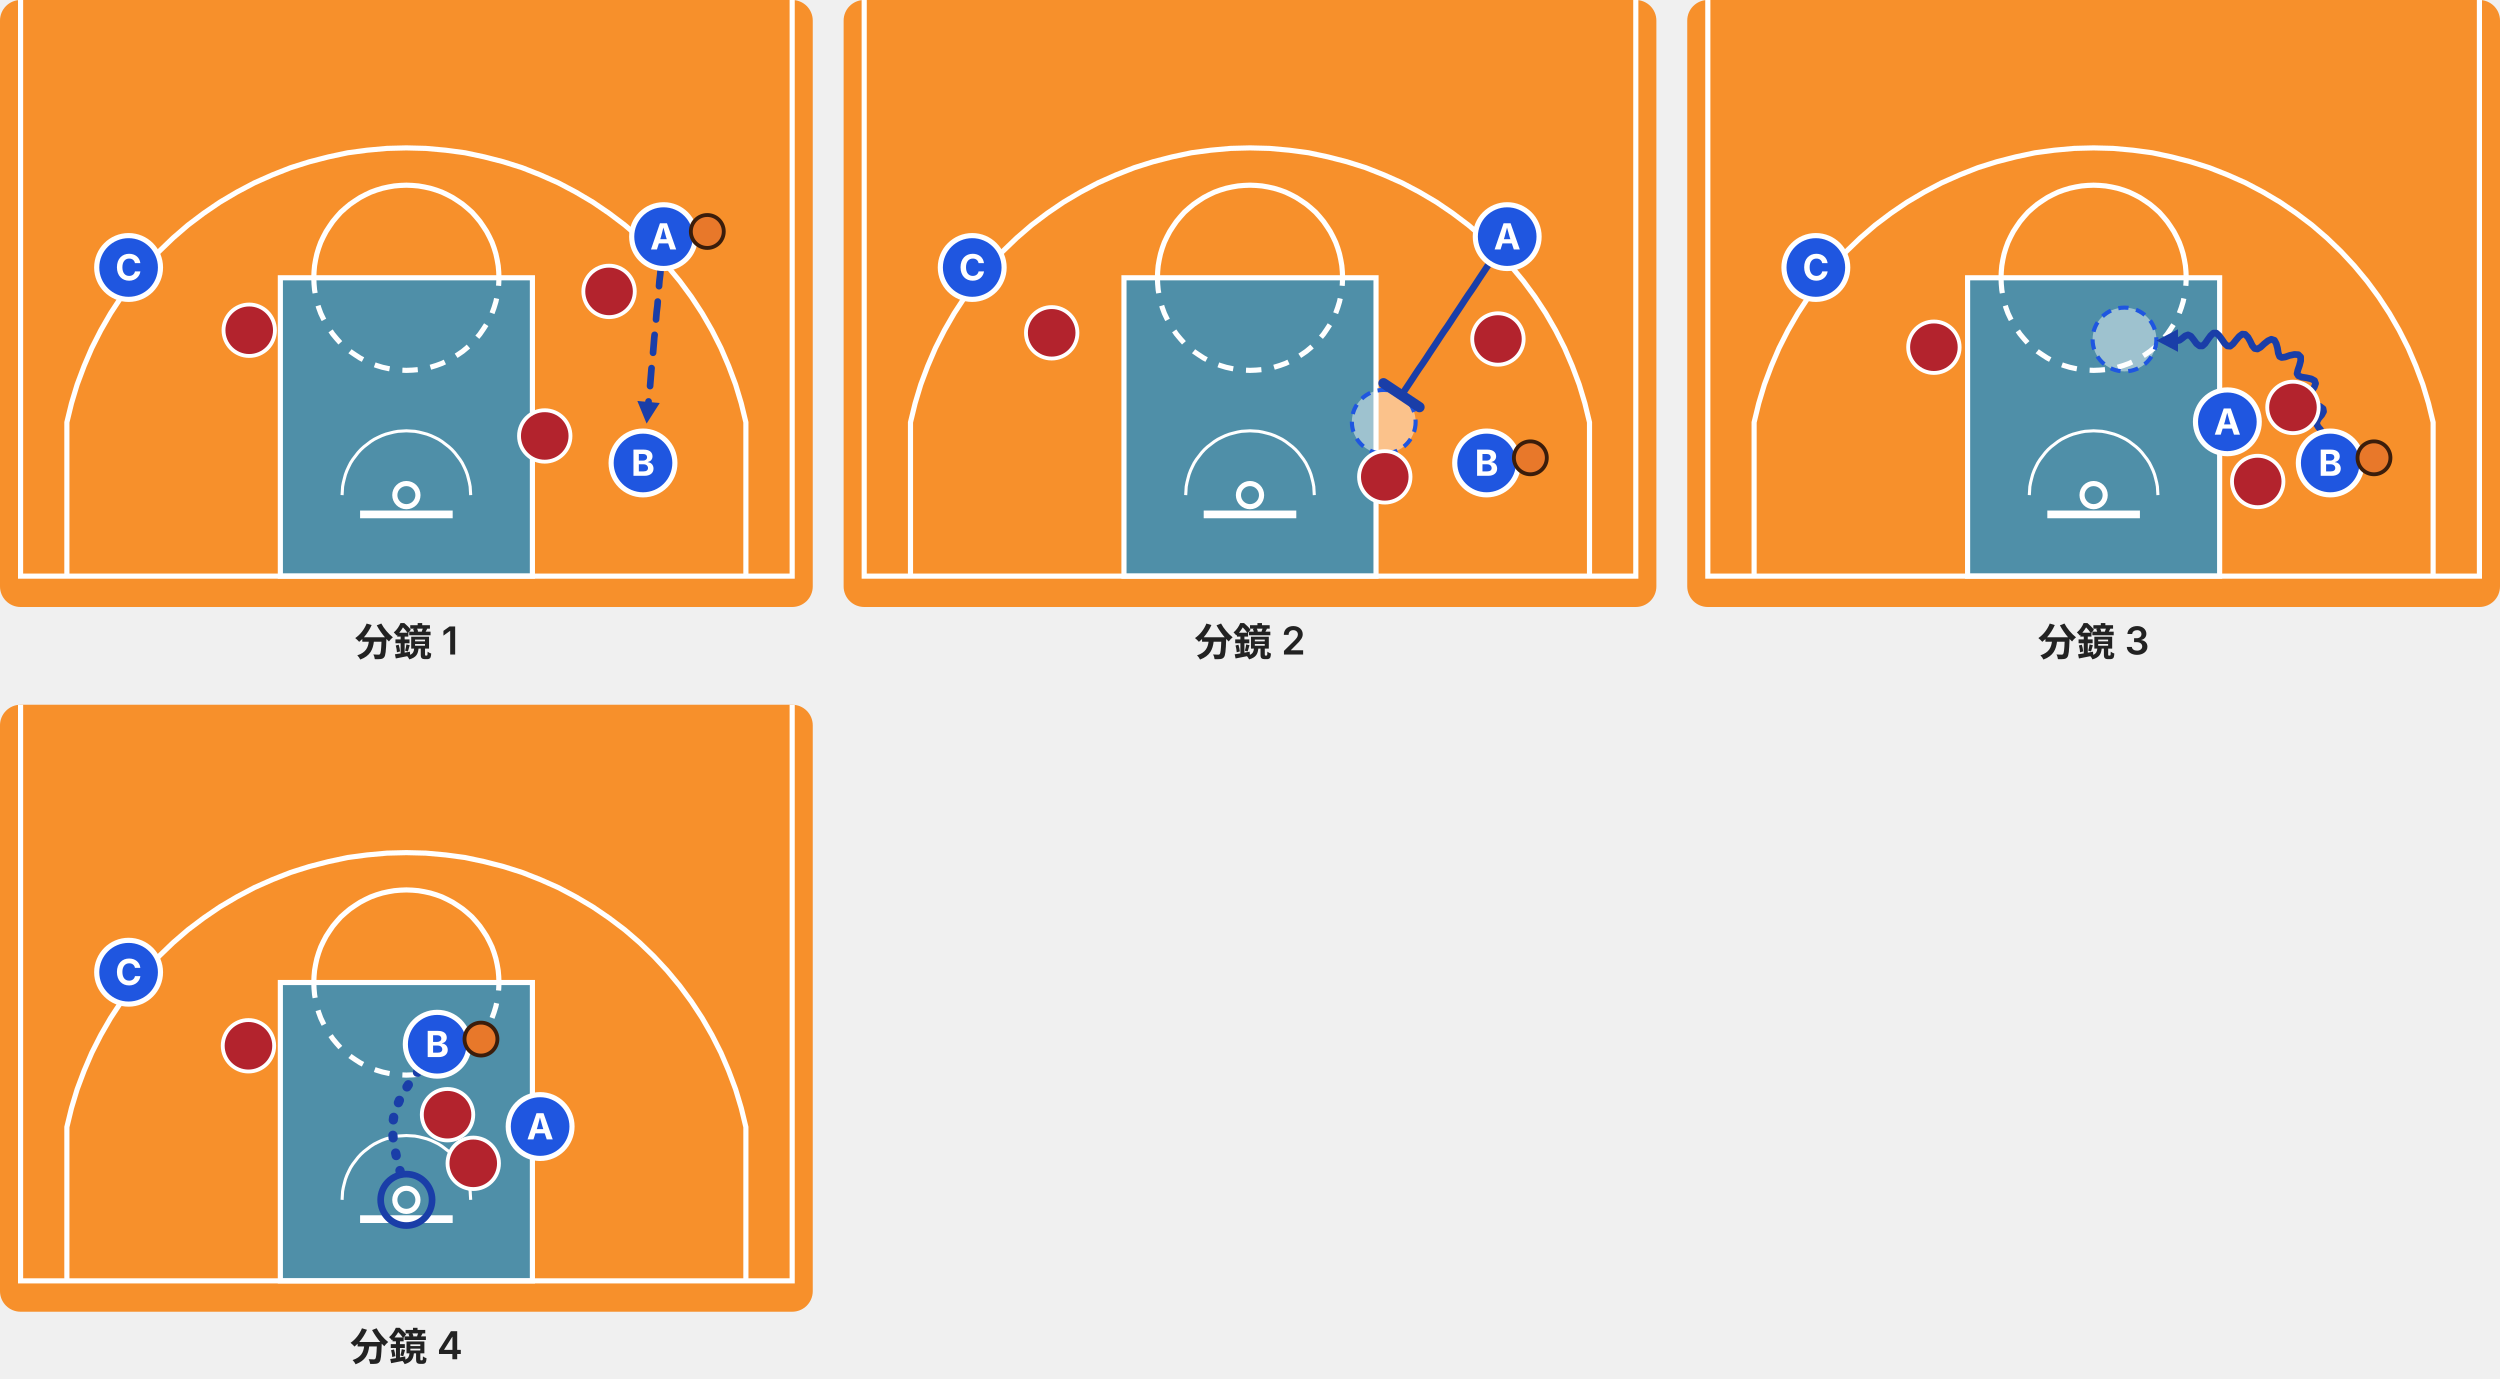
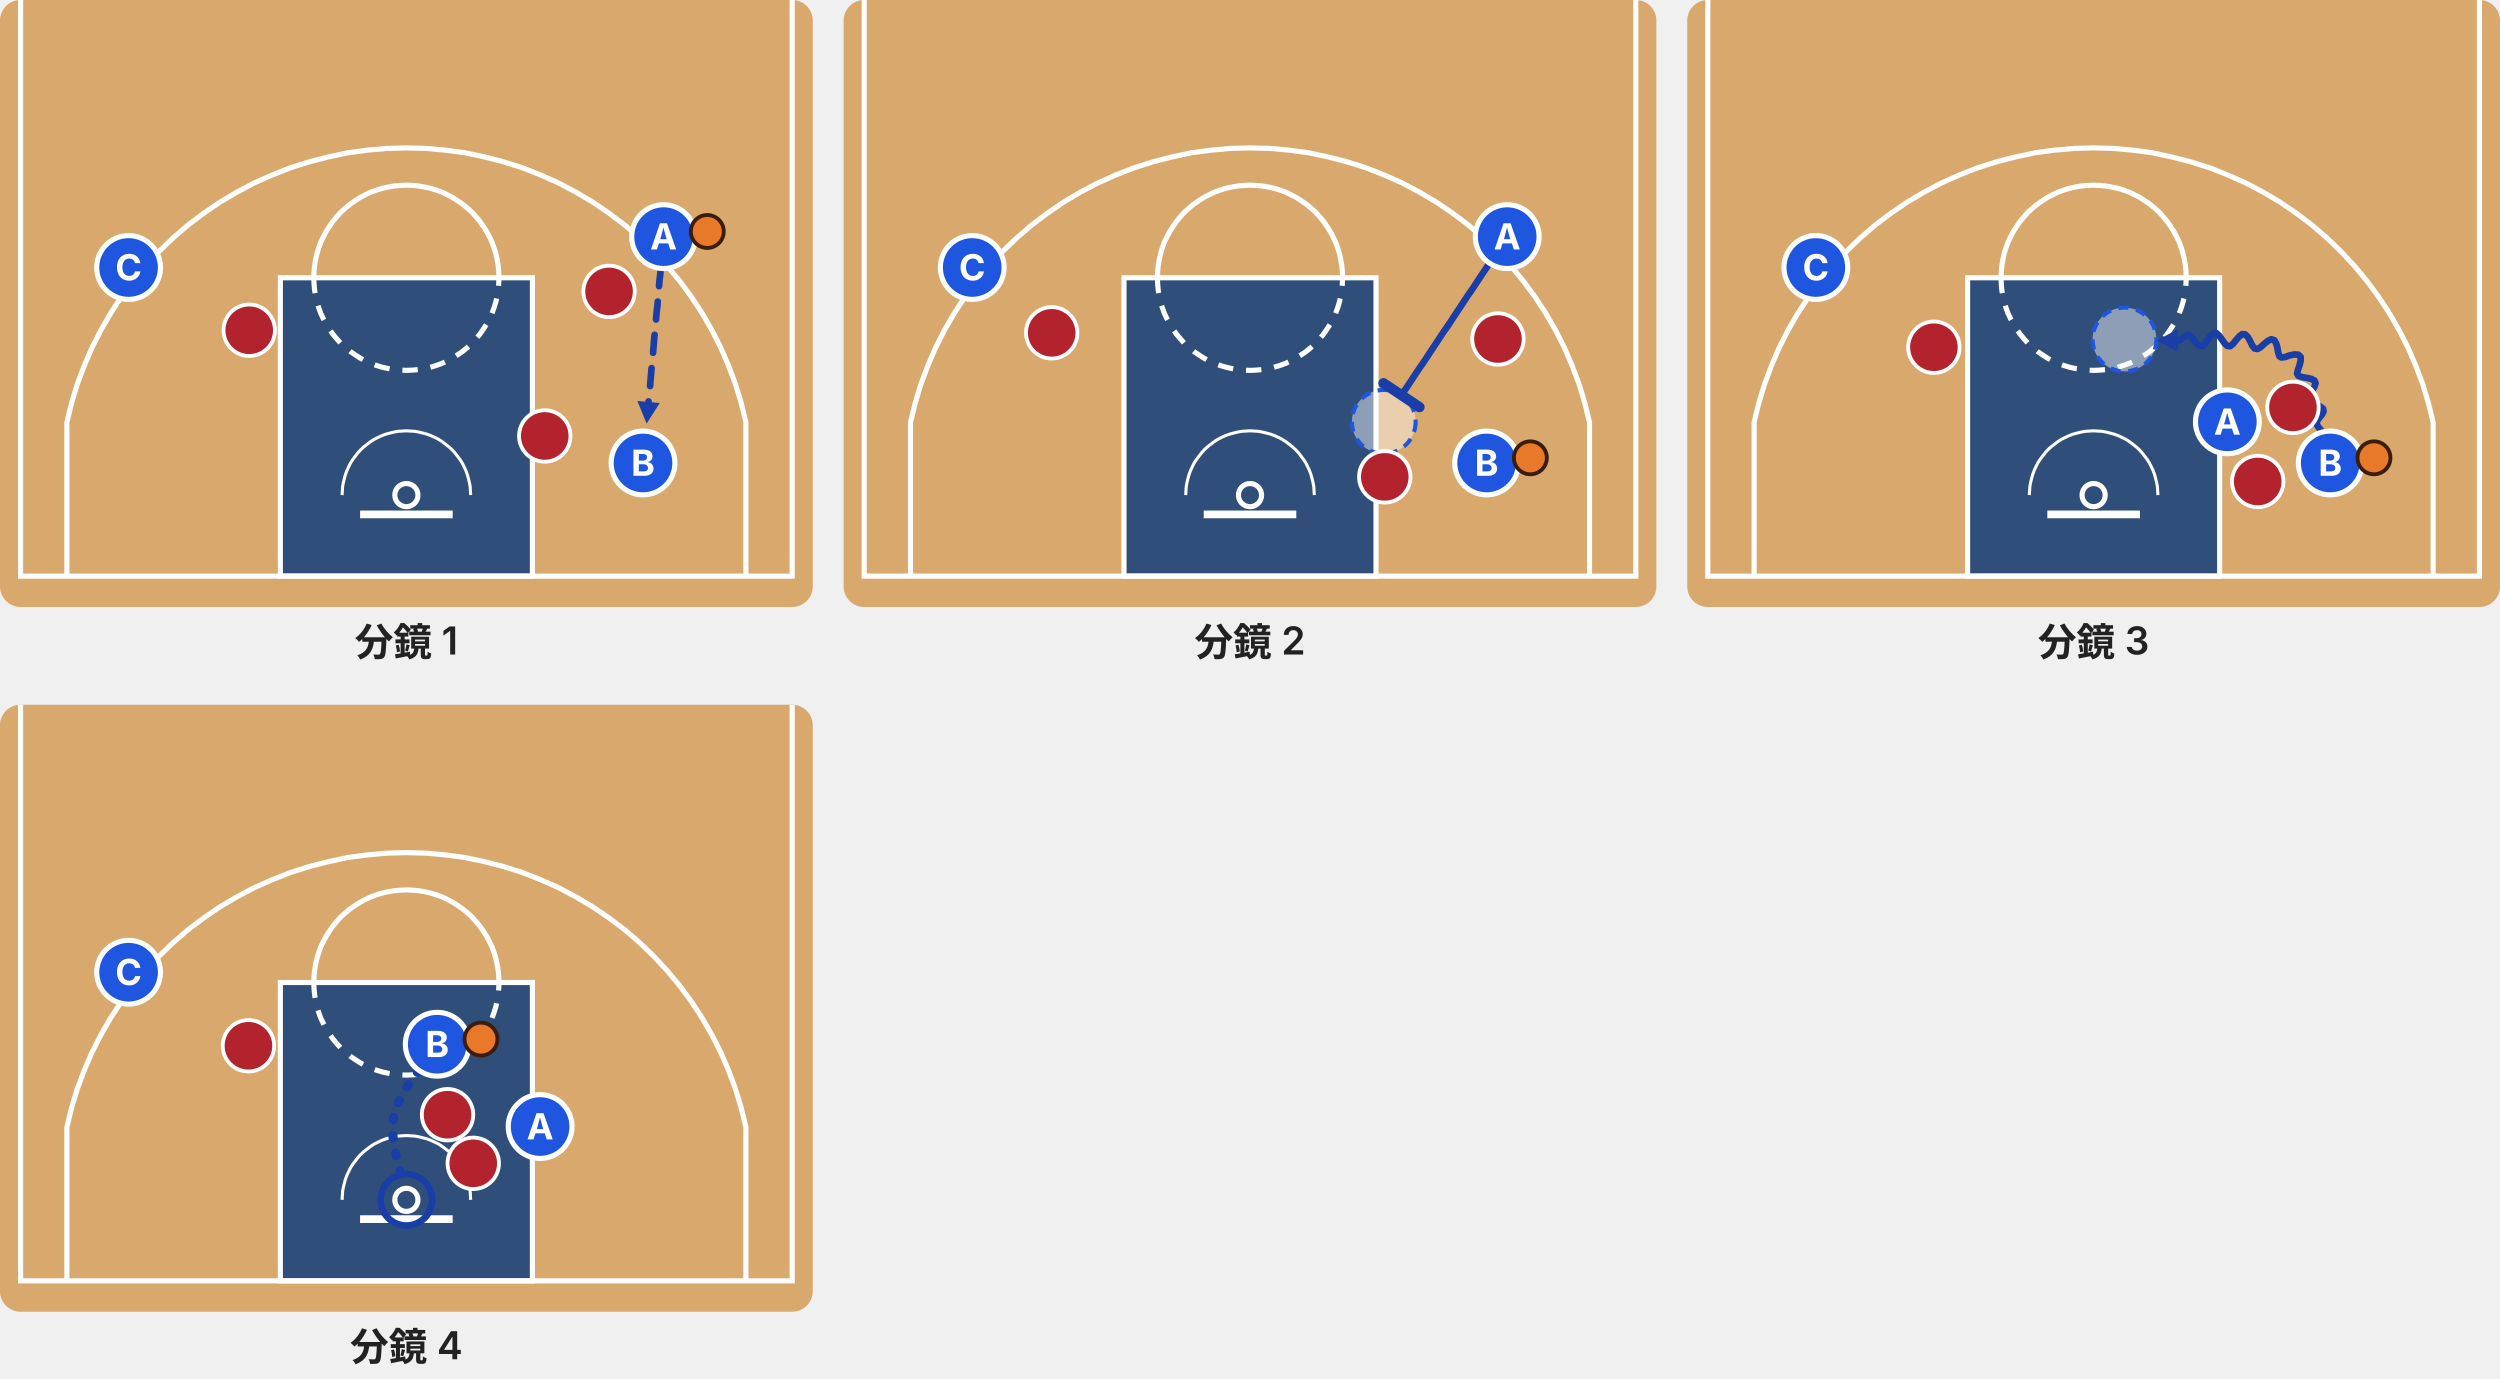
<svg xmlns="http://www.w3.org/2000/svg" viewBox="0 0 972.0 536.0" width="972.0" height="536.0" font-family="-apple-system, 'PingFang TC', 'Noto Sans TC', sans-serif">
  <g transform="translate(0,0)">
-     <rect width="316.0" height="236.0" rx="8" fill="#f7902b" />
-     <rect x="109.0" y="108.0" width="98.0" height="116.0" fill="#4f8fa8" stroke="#ffffff" stroke-width="2" />
+     <rect width="316.0" height="236.0" rx="8" fill="#d9a86c" />
+     <rect x="109.0" y="108.0" width="98.0" height="116.0" fill="#2f4f7a" stroke="#ffffff" stroke-width="2" />
    <polyline points="8.0,0.0 8.0,224.0 308.0,224.0 308.0,0.0" fill="none" stroke="#ffffff" stroke-width="2" />
    <polyline points="194.0,108.0 193.9,105.6 193.7,103.3 193.3,101.0 192.8,98.7 192.1,96.4 191.3,94.2 190.3,92.1 189.2,90.0 187.9,88.0 186.6,86.1 185.1,84.3 183.5,82.5 181.7,80.9 179.9,79.4 178.0,78.1 176.0,76.8 173.9,75.7 171.8,74.7 169.6,73.9 167.3,73.2 165.0,72.7 162.7,72.3 160.4,72.1 158.0,72.0 155.6,72.1 153.3,72.3 151.0,72.7 148.7,73.2 146.4,73.9 144.2,74.7 142.1,75.7 140.0,76.8 138.0,78.1 136.1,79.4 134.3,80.9 132.5,82.5 130.9,84.3 129.4,86.1 128.1,88.0 126.8,90.0 125.7,92.1 124.7,94.2 123.9,96.4 123.2,98.7 122.7,101.0 122.3,103.3 122.1,105.6 122.0,108.0" fill="none" stroke="#ffffff" stroke-width="2" />
    <polyline points="122.0,108.0 122.1,110.4 122.3,112.7 122.7,115.0 123.2,117.3 123.9,119.6 124.7,121.8 125.7,123.9 126.8,126.0 128.1,128.0 129.4,129.9 130.9,131.7 132.5,133.5 134.3,135.1 136.1,136.6 138.0,137.9 140.0,139.2 142.1,140.3 144.2,141.3 146.4,142.1 148.7,142.8 151.0,143.3 153.3,143.7 155.6,143.9 158.0,144.0 160.4,143.9 162.7,143.7 165.0,143.3 167.3,142.8 169.6,142.1 171.8,141.3 173.9,140.3 176.0,139.2 178.0,137.9 179.9,136.6 181.7,135.1 183.5,133.5 185.1,131.7 186.6,129.9 187.9,128.0 189.2,126.0 190.3,123.9 191.3,121.8 192.1,119.6 192.8,117.3 193.3,115.0 193.7,112.7 193.9,110.4 194.0,108.0" fill="none" stroke="#ffffff" stroke-width="2" stroke-dasharray="6 5" />
    <polyline points="290.0,224.0 290.0,164.2 288.2,156.8 286.0,149.5 283.3,142.3 280.3,135.3 276.8,128.4 273.0,121.8 268.8,115.4 264.3,109.3 259.4,103.4 254.2,97.8 248.7,92.5 242.9,87.5 236.8,82.9 230.5,78.6 223.9,74.7 217.1,71.1 210.1,68.0 203.0,65.2 195.7,62.9 188.3,61.0 180.8,59.4 173.3,58.4 165.6,57.7 158.0,57.5 150.4,57.7 142.7,58.4 135.2,59.4 127.7,61.0 120.3,62.9 113.0,65.2 105.9,68.0 98.9,71.1 92.1,74.7 85.5,78.6 79.2,82.9 73.1,87.5 67.3,92.5 61.8,97.8 56.6,103.4 51.7,109.3 47.2,115.4 43.0,121.8 39.2,128.4 35.7,135.3 32.7,142.3 30.0,149.5 27.8,156.8 26.0,164.2 26.0,224.0" fill="none" stroke="#ffffff" stroke-width="2" />
    <polyline points="183.0,192.5 182.9,190.9 182.8,189.2 182.5,187.6 182.1,186.0 181.7,184.5 181.1,182.9 180.4,181.4 179.7,180.0 178.8,178.6 177.8,177.3 176.8,176.0 175.7,174.8 174.5,173.7 173.2,172.7 171.9,171.7 170.5,170.8 169.1,170.1 167.6,169.4 166.0,168.8 164.5,168.4 162.9,168.0 161.3,167.7 159.6,167.6 158.0,167.5 156.4,167.6 154.7,167.7 153.1,168.0 151.5,168.4 150.0,168.8 148.4,169.4 146.9,170.1 145.5,170.8 144.1,171.7 142.8,172.7 141.5,173.7 140.3,174.8 139.2,176.0 138.2,177.3 137.2,178.6 136.3,180.0 135.6,181.4 134.9,182.9 134.3,184.5 133.9,186.0 133.5,187.6 133.2,189.2 133.1,190.9 133.0,192.5" fill="none" stroke="#ffffff" stroke-width="1.2" />
    <line x1="140.0" y1="200.0" x2="176.0" y2="200.0" stroke="#ffffff" stroke-width="3" />
    <circle cx="158.0" cy="192.5" r="4.5" fill="none" stroke="#ffffff" stroke-width="2" />
    <polyline points="256.9,104.3 256.7,106.7 256.4,109.1 256.2,111.6 256.0,114.0 255.8,116.4 255.6,118.9 255.3,121.3 255.1,123.8 254.9,126.2 254.7,128.7 254.4,131.1 254.2,133.6 254.0,136.0 253.8,138.4 253.6,140.9 253.3,143.3 253.1,145.8 252.9,148.2 252.7,150.7 252.4,153.1 252.2,155.6 252.0,157.9" fill="none" stroke="#1a3ea8" stroke-width="2.6" stroke-linecap="round" stroke-linejoin="round" stroke-dasharray="7 6" />
    <polygon points="251.4,164.7 256.5,156.7 247.8,155.9" fill="#1a3ea8" />
    <circle cx="236.8" cy="113.3" r="10.0" fill="#b3232d" stroke="#fff" stroke-width="1.5" />
    <circle cx="211.8" cy="169.5" r="10.0" fill="#b3232d" stroke="#fff" stroke-width="1.5" />
    <circle cx="96.9" cy="128.4" r="10.0" fill="#b3232d" stroke="#fff" stroke-width="1.5" />
    <circle cx="258.0" cy="92.0" r="12.4" fill="#1f56e0" stroke="#fff" stroke-width="2" />
    <text x="258.0" y="97.0" font-size="14" font-weight="700" fill="#fff" text-anchor="middle">A</text>
    <circle cx="250.0" cy="180.0" r="12.4" fill="#1f56e0" stroke="#fff" stroke-width="2" />
    <text x="250.0" y="185.0" font-size="14" font-weight="700" fill="#fff" text-anchor="middle">B</text>
    <circle cx="50.0" cy="104.0" r="12.4" fill="#1f56e0" stroke="#fff" stroke-width="2" />
    <text x="50.0" y="109.0" font-size="14" font-weight="700" fill="#fff" text-anchor="middle">C</text>
    <circle cx="275.0" cy="90.0" r="6.4" fill="#e8782a" stroke="#3b1d0b" stroke-width="1.5" />
    <text x="158.0" y="255.0" font-size="15" font-weight="600" fill="#222" text-anchor="middle">分鏡 1</text>
  </g>
  <g transform="translate(328,0)">
-     <rect width="316.0" height="236.0" rx="8" fill="#f7902b" />
-     <rect x="109.0" y="108.0" width="98.0" height="116.0" fill="#4f8fa8" stroke="#ffffff" stroke-width="2" />
+     <rect width="316.0" height="236.0" rx="8" fill="#d9a86c" />
+     <rect x="109.0" y="108.0" width="98.0" height="116.0" fill="#2f4f7a" stroke="#ffffff" stroke-width="2" />
    <polyline points="8.0,0.0 8.0,224.0 308.0,224.0 308.0,0.0" fill="none" stroke="#ffffff" stroke-width="2" />
    <polyline points="194.0,108.0 193.9,105.6 193.7,103.3 193.3,101.0 192.8,98.7 192.1,96.4 191.3,94.2 190.3,92.1 189.2,90.0 187.9,88.0 186.6,86.1 185.1,84.3 183.5,82.5 181.7,80.9 179.9,79.4 178.0,78.1 176.0,76.8 173.9,75.7 171.8,74.7 169.6,73.9 167.3,73.2 165.0,72.7 162.7,72.3 160.4,72.1 158.0,72.0 155.6,72.1 153.3,72.3 151.0,72.7 148.7,73.2 146.4,73.9 144.2,74.7 142.1,75.7 140.0,76.8 138.0,78.1 136.1,79.4 134.3,80.9 132.5,82.5 130.9,84.3 129.4,86.1 128.1,88.0 126.8,90.0 125.7,92.1 124.7,94.2 123.9,96.4 123.2,98.7 122.7,101.0 122.3,103.3 122.1,105.6 122.0,108.0" fill="none" stroke="#ffffff" stroke-width="2" />
    <polyline points="122.0,108.0 122.1,110.4 122.3,112.7 122.7,115.0 123.2,117.3 123.9,119.6 124.7,121.8 125.7,123.9 126.8,126.0 128.1,128.0 129.4,129.9 130.9,131.7 132.5,133.5 134.3,135.1 136.1,136.6 138.0,137.9 140.0,139.2 142.1,140.3 144.2,141.3 146.4,142.1 148.7,142.8 151.0,143.3 153.3,143.7 155.6,143.9 158.0,144.0 160.4,143.9 162.7,143.7 165.0,143.3 167.3,142.8 169.6,142.1 171.8,141.3 173.9,140.3 176.0,139.2 178.0,137.9 179.9,136.6 181.7,135.1 183.5,133.5 185.1,131.7 186.6,129.9 187.9,128.0 189.2,126.0 190.3,123.9 191.3,121.8 192.1,119.6 192.8,117.3 193.3,115.0 193.7,112.7 193.9,110.4 194.0,108.0" fill="none" stroke="#ffffff" stroke-width="2" stroke-dasharray="6 5" />
    <polyline points="290.0,224.0 290.0,164.2 288.2,156.8 286.0,149.5 283.3,142.3 280.3,135.3 276.8,128.4 273.0,121.8 268.8,115.4 264.3,109.3 259.4,103.4 254.2,97.8 248.7,92.5 242.9,87.5 236.8,82.9 230.5,78.6 223.9,74.7 217.1,71.1 210.1,68.0 203.0,65.2 195.7,62.9 188.3,61.0 180.8,59.4 173.3,58.4 165.6,57.7 158.0,57.5 150.4,57.7 142.7,58.4 135.2,59.4 127.7,61.0 120.3,62.9 113.0,65.2 105.9,68.0 98.9,71.1 92.1,74.7 85.5,78.6 79.2,82.9 73.1,87.5 67.3,92.5 61.8,97.8 56.6,103.4 51.7,109.3 47.2,115.4 43.0,121.8 39.2,128.4 35.7,135.3 32.7,142.3 30.0,149.5 27.8,156.8 26.0,164.2 26.0,224.0" fill="none" stroke="#ffffff" stroke-width="2" />
    <polyline points="183.0,192.5 182.9,190.9 182.8,189.2 182.5,187.6 182.1,186.0 181.7,184.5 181.1,182.9 180.4,181.4 179.7,180.0 178.8,178.6 177.8,177.3 176.8,176.0 175.7,174.8 174.5,173.7 173.2,172.7 171.9,171.7 170.5,170.8 169.1,170.1 167.6,169.4 166.0,168.8 164.5,168.4 162.9,168.0 161.3,167.7 159.6,167.6 158.0,167.5 156.4,167.6 154.7,167.7 153.1,168.0 151.5,168.4 150.0,168.8 148.4,169.4 146.9,170.1 145.5,170.8 144.1,171.7 142.8,172.7 141.5,173.7 140.3,174.8 139.2,176.0 138.2,177.3 137.2,178.6 136.3,180.0 135.6,181.4 134.9,182.9 134.3,184.5 133.9,186.0 133.5,187.6 133.2,189.2 133.1,190.9 133.0,192.5" fill="none" stroke="#ffffff" stroke-width="1.2" />
    <line x1="140.0" y1="200.0" x2="176.0" y2="200.0" stroke="#ffffff" stroke-width="3" />
    <circle cx="158.0" cy="192.5" r="4.5" fill="none" stroke="#ffffff" stroke-width="2" />
    <circle cx="210.0" cy="164.0" r="12.4" fill="#ffffff" fill-opacity="0.45" stroke="#1f56e0" stroke-width="1.6" stroke-dasharray="4 3" />
    <polyline points="251.1,102.3 249.8,104.3 248.4,106.4 247.0,108.5 245.7,110.5 244.3,112.6 242.9,114.6 241.5,116.7 240.2,118.7 238.8,120.8 237.4,122.9 236.1,124.9 234.7,127.0 233.3,129.0 231.9,131.1 230.6,133.1 229.2,135.2 227.8,137.3 226.5,139.3 225.1,141.4 223.7,143.4 222.3,145.5 221.0,147.5 219.6,149.6 218.2,151.7 216.9,153.7" fill="none" stroke="#1a3ea8" stroke-width="2.6" stroke-linecap="round" stroke-linejoin="round" />
    <line x1="223.9" y1="158.3" x2="209.9" y2="149.0" stroke="#1a3ea8" stroke-width="4" stroke-linecap="round" />
    <circle cx="254.4" cy="131.8" r="10.0" fill="#b3232d" stroke="#fff" stroke-width="1.5" />
    <circle cx="210.4" cy="185.4" r="10.0" fill="#b3232d" stroke="#fff" stroke-width="1.5" />
    <circle cx="80.9" cy="129.4" r="10.0" fill="#b3232d" stroke="#fff" stroke-width="1.5" />
    <circle cx="258.0" cy="92.0" r="12.4" fill="#1f56e0" stroke="#fff" stroke-width="2" />
    <text x="258.0" y="97.0" font-size="14" font-weight="700" fill="#fff" text-anchor="middle">A</text>
    <circle cx="250.0" cy="180.0" r="12.4" fill="#1f56e0" stroke="#fff" stroke-width="2" />
    <text x="250.0" y="185.0" font-size="14" font-weight="700" fill="#fff" text-anchor="middle">B</text>
    <circle cx="50.0" cy="104.0" r="12.4" fill="#1f56e0" stroke="#fff" stroke-width="2" />
    <text x="50.0" y="109.0" font-size="14" font-weight="700" fill="#fff" text-anchor="middle">C</text>
    <circle cx="267.0" cy="178.0" r="6.4" fill="#e8782a" stroke="#3b1d0b" stroke-width="1.5" />
    <text x="158.0" y="255.0" font-size="15" font-weight="600" fill="#222" text-anchor="middle">分鏡 2</text>
  </g>
  <g transform="translate(656,0)">
-     <rect width="316.0" height="236.0" rx="8" fill="#f7902b" />
-     <rect x="109.0" y="108.0" width="98.0" height="116.0" fill="#4f8fa8" stroke="#ffffff" stroke-width="2" />
+     <rect width="316.0" height="236.0" rx="8" fill="#d9a86c" />
+     <rect x="109.0" y="108.0" width="98.0" height="116.0" fill="#2f4f7a" stroke="#ffffff" stroke-width="2" />
    <polyline points="8.0,0.0 8.0,224.0 308.0,224.0 308.0,0.0" fill="none" stroke="#ffffff" stroke-width="2" />
    <polyline points="194.0,108.0 193.9,105.6 193.7,103.3 193.3,101.0 192.8,98.7 192.1,96.4 191.3,94.2 190.3,92.1 189.2,90.0 187.9,88.0 186.6,86.1 185.1,84.3 183.5,82.5 181.7,80.9 179.9,79.4 178.0,78.1 176.0,76.8 173.9,75.7 171.8,74.7 169.6,73.9 167.3,73.2 165.0,72.7 162.7,72.3 160.4,72.1 158.0,72.0 155.6,72.1 153.3,72.3 151.0,72.7 148.7,73.2 146.4,73.9 144.2,74.7 142.1,75.7 140.0,76.8 138.0,78.1 136.1,79.4 134.3,80.9 132.5,82.5 130.9,84.3 129.4,86.1 128.1,88.0 126.8,90.0 125.7,92.1 124.7,94.2 123.9,96.4 123.2,98.7 122.7,101.0 122.3,103.3 122.1,105.6 122.0,108.0" fill="none" stroke="#ffffff" stroke-width="2" />
    <polyline points="122.0,108.0 122.1,110.4 122.3,112.7 122.7,115.0 123.2,117.3 123.9,119.6 124.7,121.8 125.7,123.9 126.8,126.0 128.1,128.0 129.4,129.9 130.9,131.7 132.5,133.5 134.3,135.1 136.1,136.6 138.0,137.9 140.0,139.2 142.1,140.3 144.2,141.3 146.4,142.1 148.7,142.8 151.0,143.3 153.3,143.7 155.6,143.9 158.0,144.0 160.4,143.9 162.7,143.7 165.0,143.3 167.3,142.8 169.6,142.1 171.8,141.3 173.9,140.3 176.0,139.2 178.0,137.9 179.9,136.6 181.7,135.1 183.5,133.5 185.1,131.7 186.6,129.9 187.9,128.0 189.2,126.0 190.3,123.9 191.3,121.8 192.1,119.6 192.8,117.3 193.3,115.0 193.7,112.7 193.9,110.4 194.0,108.0" fill="none" stroke="#ffffff" stroke-width="2" stroke-dasharray="6 5" />
    <polyline points="290.0,224.0 290.0,164.2 288.2,156.8 286.0,149.5 283.3,142.3 280.3,135.3 276.8,128.4 273.0,121.8 268.8,115.4 264.3,109.3 259.4,103.4 254.2,97.8 248.7,92.5 242.9,87.5 236.8,82.9 230.5,78.6 223.9,74.7 217.1,71.1 210.1,68.0 203.0,65.2 195.7,62.9 188.3,61.0 180.8,59.4 173.3,58.4 165.6,57.7 158.0,57.5 150.4,57.7 142.7,58.4 135.2,59.4 127.7,61.0 120.3,62.9 113.0,65.2 105.9,68.0 98.9,71.1 92.1,74.7 85.5,78.6 79.2,82.9 73.1,87.5 67.3,92.5 61.8,97.8 56.6,103.4 51.7,109.3 47.2,115.4 43.0,121.8 39.2,128.4 35.7,135.3 32.7,142.3 30.0,149.5 27.8,156.8 26.0,164.2 26.0,224.0" fill="none" stroke="#ffffff" stroke-width="2" />
    <polyline points="183.0,192.5 182.9,190.9 182.8,189.2 182.5,187.6 182.1,186.0 181.7,184.5 181.1,182.9 180.4,181.4 179.7,180.0 178.8,178.6 177.8,177.3 176.8,176.0 175.7,174.8 174.5,173.7 173.2,172.7 171.9,171.7 170.5,170.8 169.1,170.1 167.6,169.4 166.0,168.8 164.5,168.4 162.9,168.0 161.3,167.7 159.6,167.6 158.0,167.5 156.4,167.6 154.7,167.7 153.1,168.0 151.5,168.4 150.0,168.8 148.4,169.4 146.9,170.1 145.5,170.8 144.1,171.7 142.8,172.7 141.5,173.7 140.3,174.8 139.2,176.0 138.2,177.3 137.2,178.6 136.3,180.0 135.6,181.4 134.9,182.9 134.3,184.5 133.9,186.0 133.5,187.6 133.2,189.2 133.1,190.9 133.0,192.5" fill="none" stroke="#ffffff" stroke-width="1.2" />
    <line x1="140.0" y1="200.0" x2="176.0" y2="200.0" stroke="#ffffff" stroke-width="3" />
    <circle cx="158.0" cy="192.5" r="4.5" fill="none" stroke="#ffffff" stroke-width="2" />
    <circle cx="170.0" cy="132.0" r="12.4" fill="#ffffff" fill-opacity="0.45" stroke="#1f56e0" stroke-width="1.6" stroke-dasharray="4 3" />
    <polyline points="246.7,168.1 246.2,167.0 245.4,166.1 244.8,165.1 244.8,164.0 245.5,162.7 246.7,161.3 247.4,160.0 247.2,158.9 246.0,158.0 244.2,157.3 242.5,156.7 241.3,155.9 241.0,154.8 241.6,153.5 242.8,152.0 243.8,150.5 244.3,149.1 243.9,148.0 242.6,147.3 240.8,146.9 238.9,146.6 237.6,146.1 237.1,145.3 237.4,143.9 238.0,142.2 238.5,140.3 238.5,138.8 237.6,137.9 236.1,137.8 234.2,138.2 232.5,138.8 231.1,139.0 230.3,138.6 229.8,137.3 229.5,135.4 229.0,133.6 228.3,132.3 227.1,131.9 225.8,132.5 224.3,133.7 222.9,135.0 221.7,135.7 220.6,135.5 219.7,134.4 218.9,132.7 218.0,131.1 216.9,130.0 215.8,129.9 214.6,130.8 213.4,132.2 212.2,133.7 211.1,134.6 210.0,134.5 209.0,133.6 207.9,132.0 206.8,130.5 205.7,129.5 204.6,129.5 203.5,130.5 202.4,132.0 201.3,133.6 200.3,134.5 199.2,134.5 198.0,133.6 196.9,132.1 195.8,130.7 194.7,130.2 193.6,130.6 192.5,131.5 191.4,132.3 190.3,132.5 189.2,132.3 189.2,132.3" fill="none" stroke="#1a3ea8" stroke-width="2.6" stroke-linecap="round" stroke-linejoin="round" />
    <polygon points="182.4,132.4 190.8,136.8 190.8,128.0" fill="#1a3ea8" />
    <circle cx="235.5" cy="158.4" r="10.0" fill="#b3232d" stroke="#fff" stroke-width="1.5" />
    <circle cx="221.8" cy="187.2" r="10.0" fill="#b3232d" stroke="#fff" stroke-width="1.5" />
    <circle cx="95.9" cy="135.0" r="10.0" fill="#b3232d" stroke="#fff" stroke-width="1.5" />
    <circle cx="210.0" cy="164.0" r="12.4" fill="#1f56e0" stroke="#fff" stroke-width="2" />
    <text x="210.0" y="169.0" font-size="14" font-weight="700" fill="#fff" text-anchor="middle">A</text>
    <circle cx="250.0" cy="180.0" r="12.4" fill="#1f56e0" stroke="#fff" stroke-width="2" />
    <text x="250.0" y="185.0" font-size="14" font-weight="700" fill="#fff" text-anchor="middle">B</text>
    <circle cx="50.0" cy="104.0" r="12.4" fill="#1f56e0" stroke="#fff" stroke-width="2" />
    <text x="50.0" y="109.0" font-size="14" font-weight="700" fill="#fff" text-anchor="middle">C</text>
    <circle cx="267.0" cy="178.0" r="6.4" fill="#e8782a" stroke="#3b1d0b" stroke-width="1.5" />
    <text x="158.0" y="255.0" font-size="15" font-weight="600" fill="#222" text-anchor="middle">分鏡 3</text>
  </g>
  <g transform="translate(0,274)">
-     <rect width="316.0" height="236.0" rx="8" fill="#f7902b" />
-     <rect x="109.0" y="108.0" width="98.0" height="116.0" fill="#4f8fa8" stroke="#ffffff" stroke-width="2" />
+     <rect width="316.0" height="236.0" rx="8" fill="#d9a86c" />
+     <rect x="109.0" y="108.0" width="98.0" height="116.0" fill="#2f4f7a" stroke="#ffffff" stroke-width="2" />
    <polyline points="8.0,0.0 8.0,224.0 308.0,224.0 308.0,0.0" fill="none" stroke="#ffffff" stroke-width="2" />
    <polyline points="194.0,108.0 193.9,105.6 193.7,103.3 193.3,101.0 192.8,98.7 192.1,96.4 191.3,94.2 190.3,92.1 189.2,90.0 187.9,88.0 186.6,86.1 185.1,84.3 183.5,82.5 181.7,80.9 179.9,79.4 178.0,78.1 176.0,76.8 173.9,75.7 171.8,74.7 169.6,73.9 167.3,73.2 165.0,72.7 162.7,72.3 160.4,72.1 158.0,72.0 155.6,72.1 153.3,72.3 151.0,72.7 148.7,73.2 146.4,73.9 144.2,74.7 142.1,75.7 140.0,76.8 138.0,78.1 136.1,79.4 134.3,80.9 132.5,82.5 130.9,84.3 129.4,86.1 128.1,88.0 126.8,90.0 125.7,92.1 124.7,94.2 123.9,96.4 123.2,98.7 122.7,101.0 122.3,103.3 122.1,105.6 122.0,108.0" fill="none" stroke="#ffffff" stroke-width="2" />
    <polyline points="122.0,108.0 122.1,110.4 122.3,112.7 122.7,115.0 123.2,117.3 123.9,119.6 124.7,121.8 125.7,123.9 126.8,126.0 128.1,128.0 129.4,129.9 130.9,131.7 132.5,133.5 134.3,135.1 136.1,136.6 138.0,137.9 140.0,139.2 142.1,140.3 144.2,141.3 146.4,142.1 148.7,142.8 151.0,143.3 153.3,143.7 155.6,143.9 158.0,144.0 160.4,143.9 162.7,143.7 165.0,143.3 167.3,142.8 169.6,142.1 171.8,141.3 173.9,140.3 176.0,139.2 178.0,137.9 179.9,136.6 181.7,135.1 183.5,133.5 185.1,131.7 186.6,129.9 187.9,128.0 189.2,126.0 190.3,123.9 191.3,121.8 192.1,119.6 192.8,117.3 193.3,115.0 193.7,112.7 193.9,110.4 194.0,108.0" fill="none" stroke="#ffffff" stroke-width="2" stroke-dasharray="6 5" />
    <polyline points="290.0,224.0 290.0,164.2 288.2,156.8 286.0,149.5 283.3,142.3 280.3,135.3 276.8,128.4 273.0,121.8 268.8,115.4 264.3,109.3 259.4,103.4 254.2,97.8 248.7,92.5 242.9,87.5 236.8,82.9 230.5,78.6 223.9,74.7 217.1,71.1 210.1,68.0 203.0,65.2 195.7,62.9 188.3,61.0 180.8,59.4 173.3,58.4 165.6,57.7 158.0,57.5 150.4,57.7 142.7,58.4 135.2,59.4 127.7,61.0 120.3,62.9 113.0,65.2 105.9,68.0 98.9,71.1 92.1,74.7 85.5,78.6 79.2,82.9 73.1,87.5 67.3,92.5 61.8,97.8 56.6,103.4 51.7,109.3 47.2,115.4 43.0,121.8 39.2,128.4 35.7,135.3 32.7,142.3 30.0,149.5 27.8,156.8 26.0,164.2 26.0,224.0" fill="none" stroke="#ffffff" stroke-width="2" />
    <polyline points="183.0,192.5 182.9,190.9 182.8,189.2 182.5,187.6 182.1,186.0 181.7,184.5 181.1,182.9 180.4,181.4 179.7,180.0 178.8,178.6 177.8,177.3 176.8,176.0 175.7,174.8 174.5,173.7 173.2,172.7 171.9,171.7 170.5,170.8 169.1,170.1 167.6,169.4 166.0,168.8 164.5,168.4 162.9,168.0 161.3,167.7 159.6,167.6 158.0,167.5 156.4,167.6 154.7,167.7 153.1,168.0 151.5,168.4 150.0,168.8 148.4,169.4 146.9,170.1 145.5,170.8 144.1,171.7 142.8,172.7 141.5,173.7 140.3,174.8 139.2,176.0 138.2,177.3 137.2,178.6 136.3,180.0 135.6,181.4 134.9,182.9 134.3,184.5 133.9,186.0 133.5,187.6 133.2,189.2 133.1,190.9 133.0,192.5" fill="none" stroke="#ffffff" stroke-width="1.2" />
    <line x1="140.0" y1="200.0" x2="176.0" y2="200.0" stroke="#ffffff" stroke-width="3" />
    <circle cx="158.0" cy="192.5" r="4.5" fill="none" stroke="#ffffff" stroke-width="2" />
    <polyline points="162.9,142.1 161.6,143.8 160.2,145.8 158.8,147.7 157.5,149.7 156.3,151.7 155.3,153.8 154.4,155.9 153.6,158.0 153.1,160.1 152.8,162.3 152.7,164.5 152.7,166.7 152.9,169.0 153.2,171.3 153.7,173.7 154.2,176.0 154.8,178.4 155.4,180.7 155.9,182.7" fill="none" stroke="#1a3ea8" stroke-width="3.6" stroke-linecap="round" stroke-linejoin="round" stroke-dasharray="1 6" />
    <circle cx="158.0" cy="192.5" r="10.0" fill="none" stroke="#1a3ea8" stroke-width="2.6" />
    <circle cx="174.0" cy="159.4" r="10.0" fill="#b3232d" stroke="#fff" stroke-width="1.5" />
    <circle cx="184.0" cy="178.3" r="10.0" fill="#b3232d" stroke="#fff" stroke-width="1.5" />
    <circle cx="96.6" cy="132.6" r="10.0" fill="#b3232d" stroke="#fff" stroke-width="1.5" />
    <circle cx="210.0" cy="164.0" r="12.4" fill="#1f56e0" stroke="#fff" stroke-width="2" />
    <text x="210.0" y="169.0" font-size="14" font-weight="700" fill="#fff" text-anchor="middle">A</text>
    <circle cx="170.0" cy="132.0" r="12.4" fill="#1f56e0" stroke="#fff" stroke-width="2" />
    <text x="170.0" y="137.0" font-size="14" font-weight="700" fill="#fff" text-anchor="middle">B</text>
    <circle cx="50.0" cy="104.0" r="12.4" fill="#1f56e0" stroke="#fff" stroke-width="2" />
    <text x="50.0" y="109.0" font-size="14" font-weight="700" fill="#fff" text-anchor="middle">C</text>
    <circle cx="187.0" cy="130.0" r="6.4" fill="#e8782a" stroke="#3b1d0b" stroke-width="1.5" />
    <text x="158.0" y="255.0" font-size="15" font-weight="600" fill="#222" text-anchor="middle">分鏡 4</text>
  </g>
</svg>
